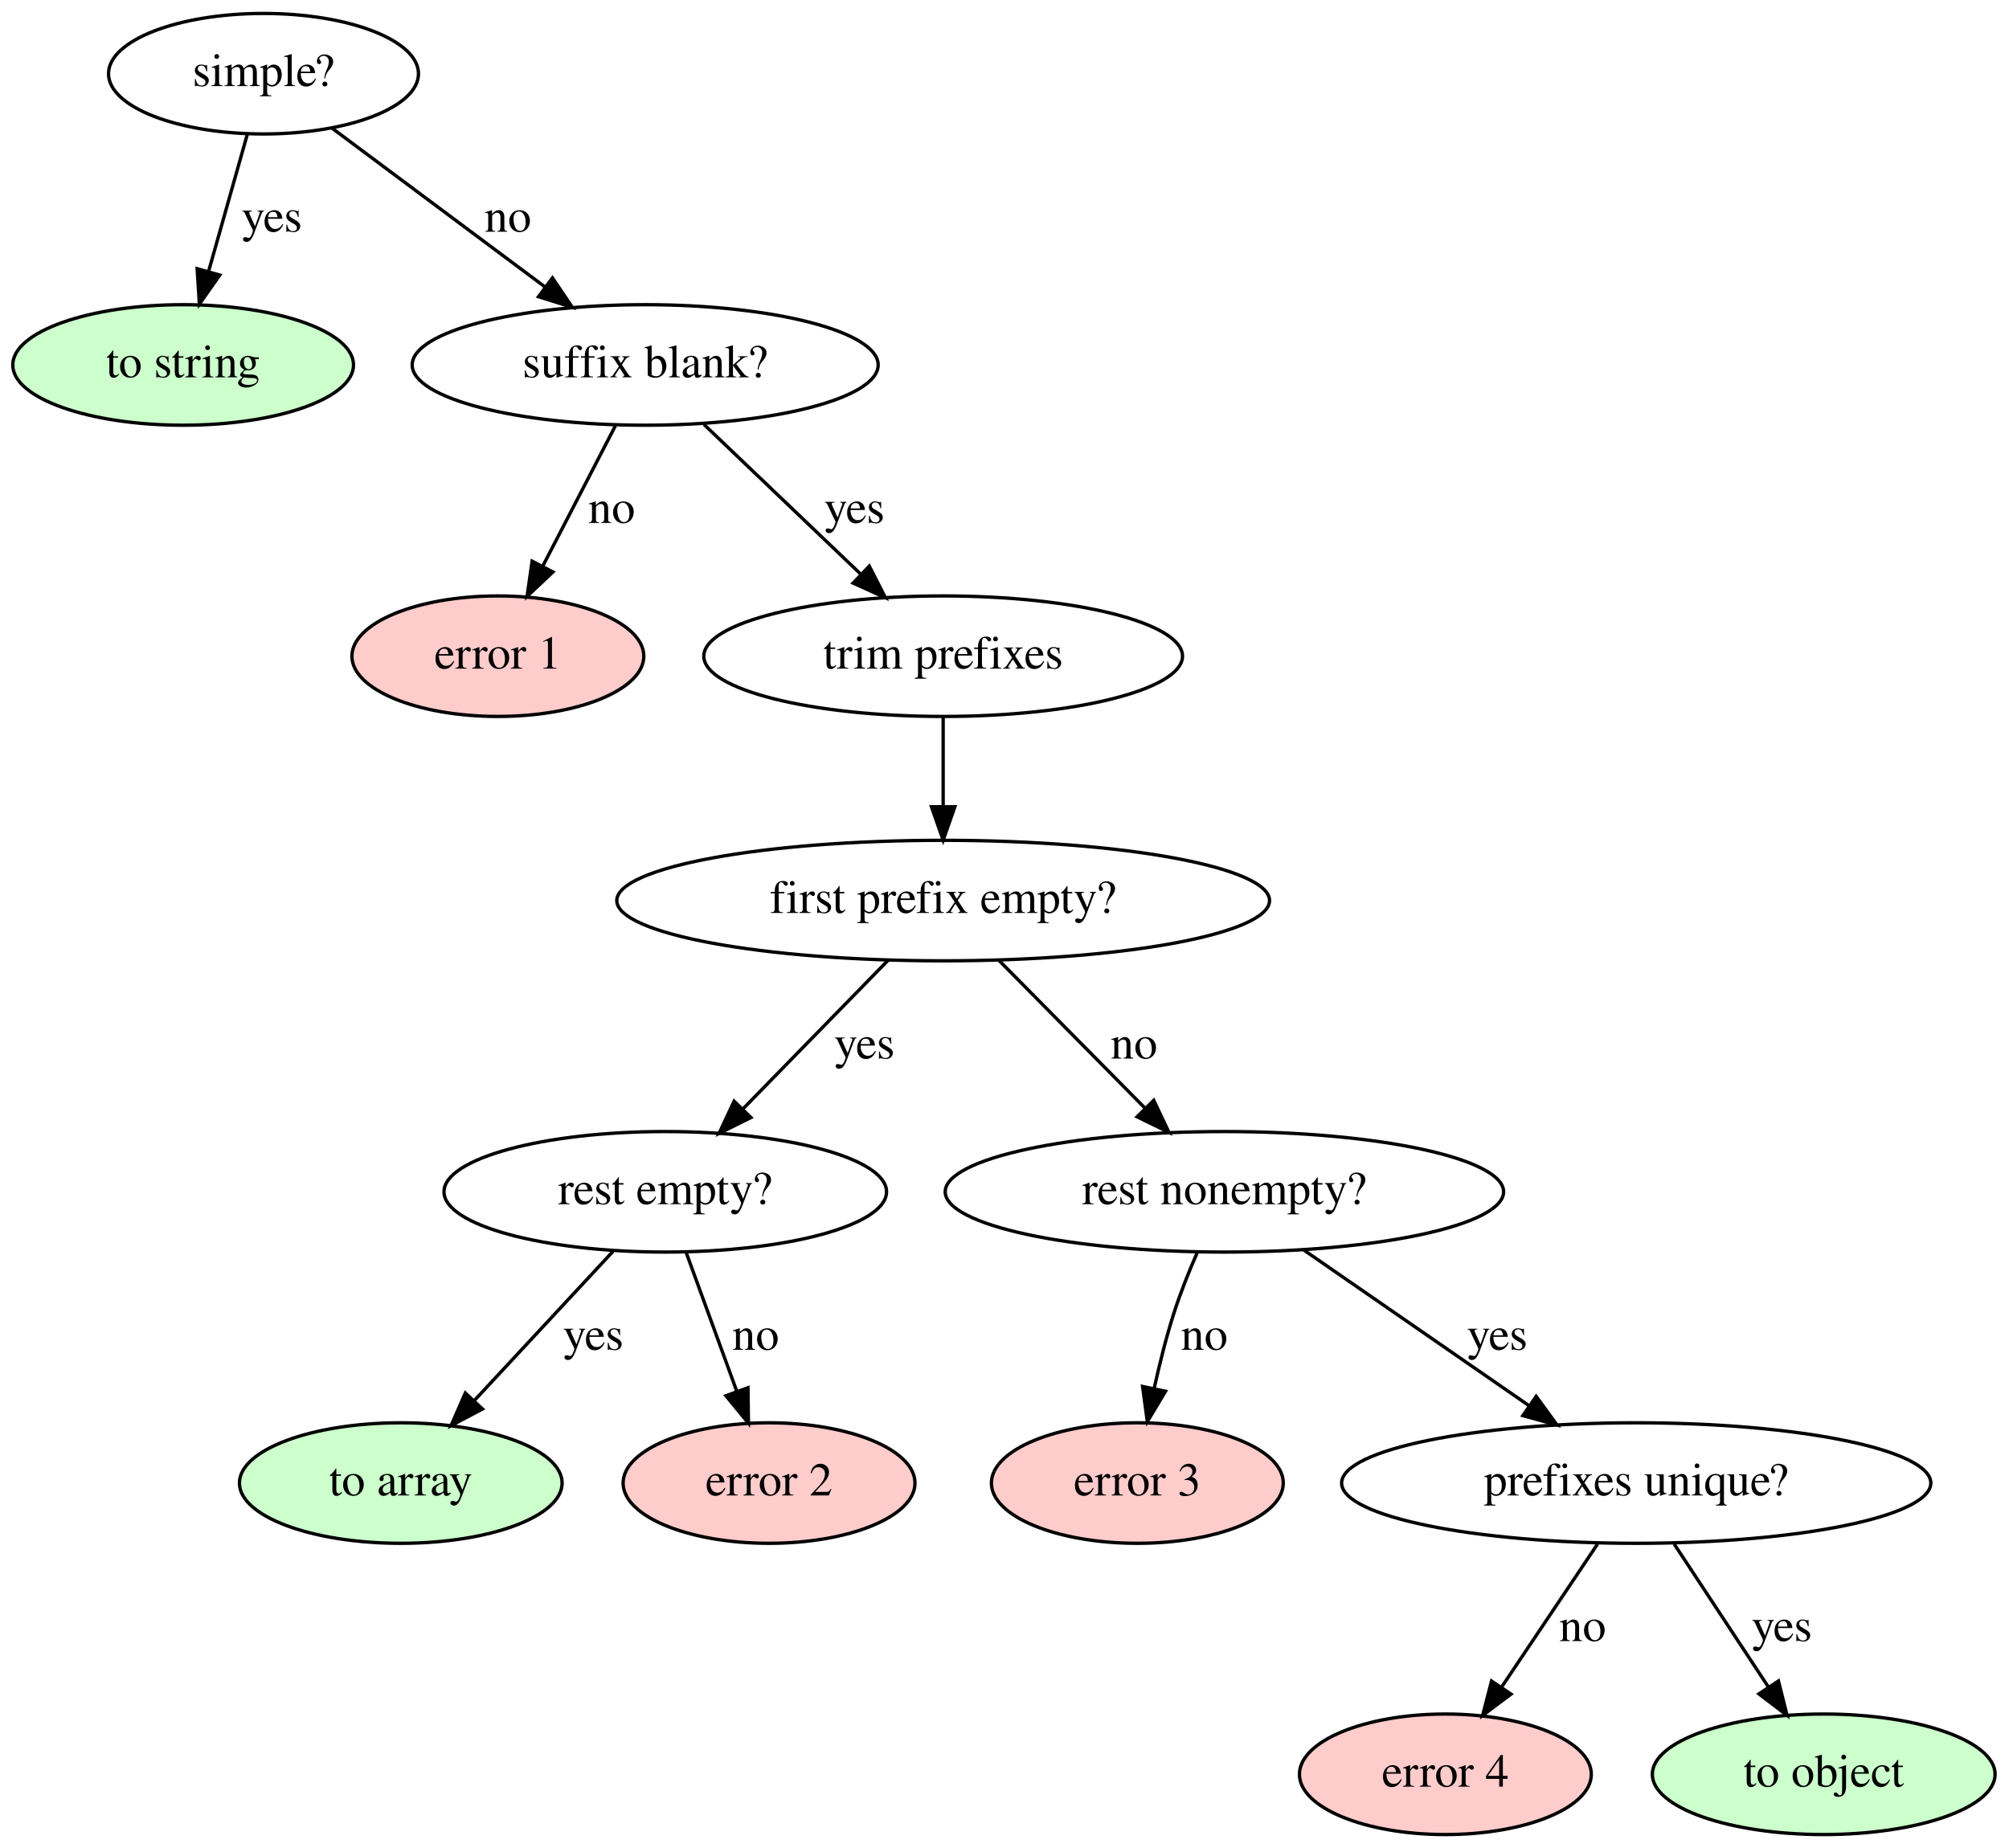
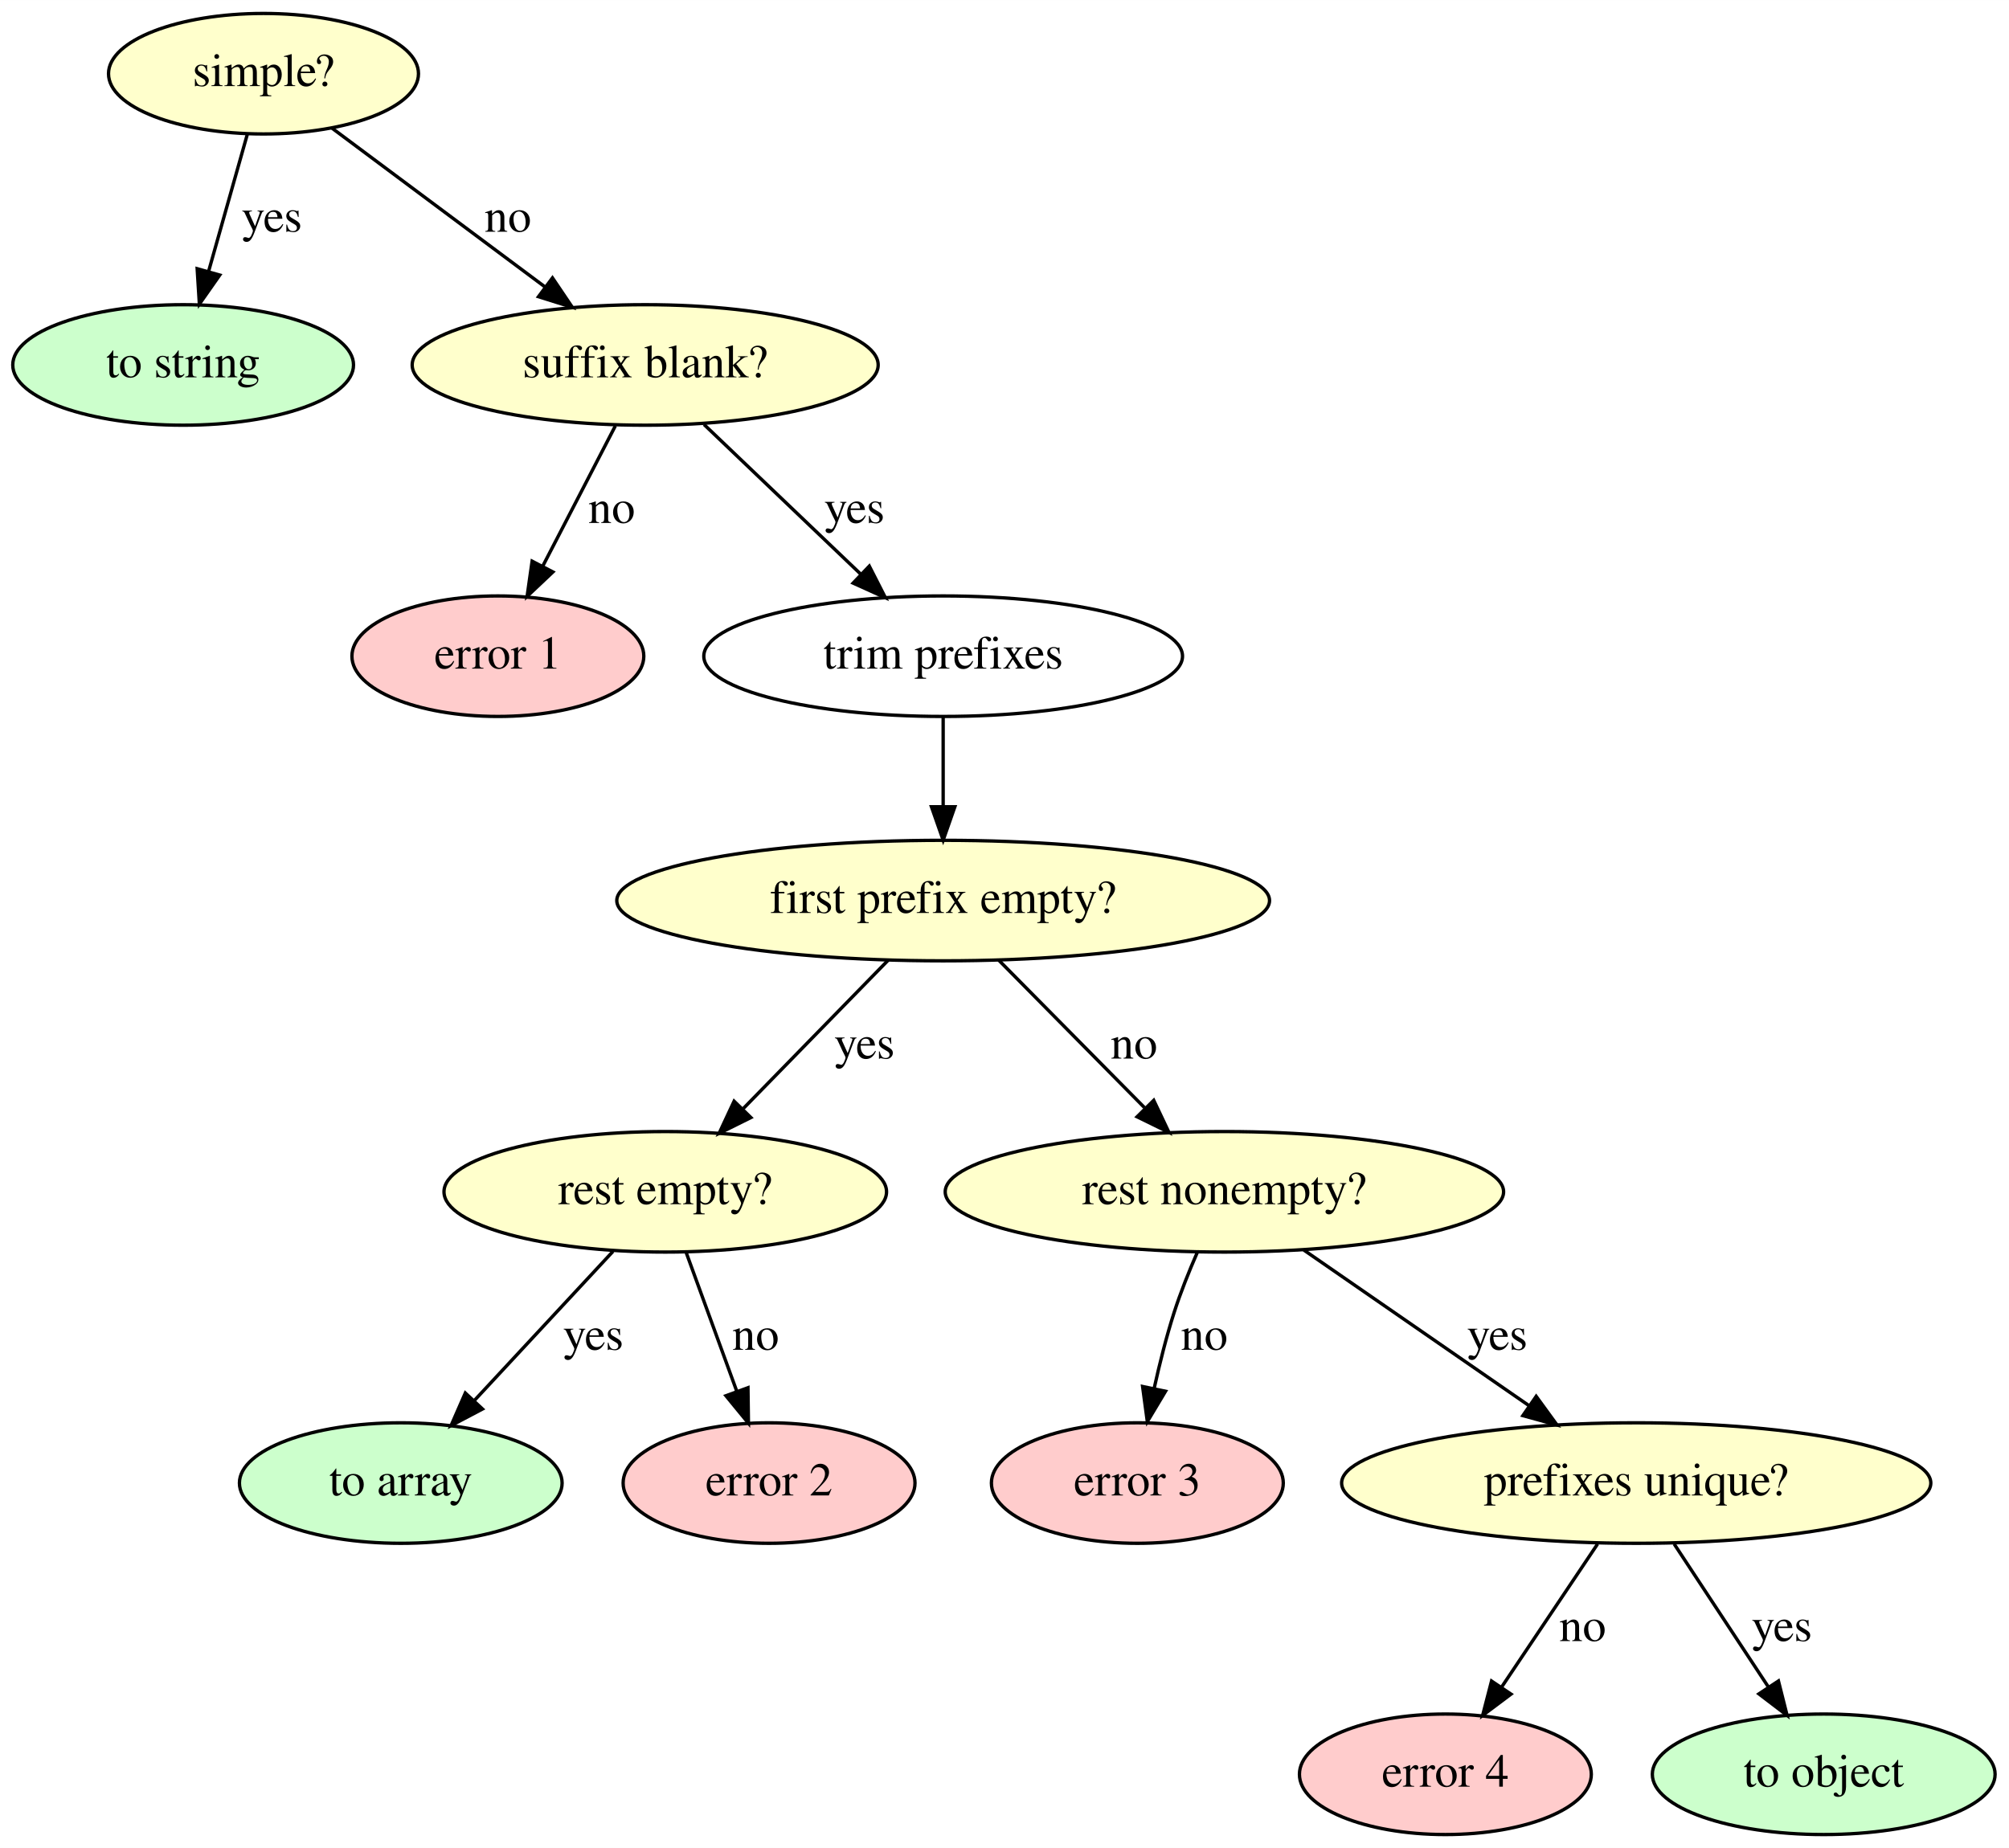
<svg xmlns="http://www.w3.org/2000/svg" width="600pt" height="552pt" viewBox="0.00 0.00 600.04 552.00">
  <g id="graph0" class="graph" transform="scale(1 1) rotate(0) translate(4 548)">
    <polygon fill="white" stroke="none" points="-4,4 -4,-548 596.04,-548 596.04,4 -4,4" />
    <g id="node1" class="node">
-       <ellipse fill="none" stroke="black" cx="74.7" cy="-526" rx="46.29" ry="18" />
+       <ellipse fill="#ffffcc" stroke="black" cx="74.7" cy="-526" rx="46.29" ry="18" />
      <text text-anchor="middle" x="74.7" y="-522.3" font-family="Times,serif" font-size="14.00">simple?</text>
    </g>
    <g id="node2" class="node">
      <ellipse fill="#ccffcc" stroke="black" cx="50.7" cy="-439" rx="50.89" ry="18" />
      <text text-anchor="middle" x="50.7" y="-435.3" font-family="Times,serif" font-size="14.00">to string</text>
    </g>
    <g id="edge1" class="edge">
      <path fill="none" stroke="black" d="M69.84,-507.8C66.52,-496.05 62.06,-480.24 58.27,-466.84" />
      <polygon fill="black" stroke="black" points="61.63,-465.85 55.55,-457.18 54.89,-467.75 61.63,-465.85" />
      <text text-anchor="middle" x="77.2" y="-478.8" font-family="Times,serif" font-size="14.00">yes</text>
    </g>
    <g id="node3" class="node">
-       <ellipse fill="#ffffff" stroke="black" cx="188.7" cy="-439" rx="69.59" ry="18" />
+       <ellipse fill="#ffffcc" stroke="black" cx="188.7" cy="-439" rx="69.59" ry="18" />
      <text text-anchor="middle" x="188.7" y="-435.3" font-family="Times,serif" font-size="14.00">suffix blank?</text>
    </g>
    <g id="edge13" class="edge">
      <path fill="none" stroke="black" d="M95.08,-509.8C112.78,-496.6 138.67,-477.3 158.74,-462.34" />
      <polygon fill="black" stroke="black" points="161.01,-465.01 166.94,-456.22 156.83,-459.39 161.01,-465.01" />
      <text text-anchor="middle" x="147.7" y="-478.8" font-family="Times,serif" font-size="14.00">no</text>
    </g>
    <g id="node4" class="node">
      <ellipse fill="#ffcccc" stroke="black" cx="144.7" cy="-352" rx="43.59" ry="18" />
      <text text-anchor="middle" x="144.7" y="-348.3" font-family="Times,serif" font-size="14.00">error 1</text>
    </g>
    <g id="edge2" class="edge">
      <path fill="none" stroke="black" d="M179.79,-420.8C173.55,-408.74 165.09,-392.4 158.05,-378.79" />
      <polygon fill="black" stroke="black" points="161.14,-377.16 153.44,-369.89 154.93,-380.38 161.14,-377.16" />
      <text text-anchor="middle" x="178.7" y="-391.8" font-family="Times,serif" font-size="14.00">no</text>
    </g>
    <g id="node5" class="node">
      <ellipse fill="#ffffff" stroke="black" cx="277.7" cy="-352" rx="71.49" ry="18" />
      <text text-anchor="middle" x="277.7" y="-348.3" font-family="Times,serif" font-size="14.00">trim prefixes</text>
    </g>
    <g id="edge12" class="edge">
      <path fill="none" stroke="black" d="M206.28,-421.21C219.65,-408.43 238.22,-390.7 253.07,-376.52" />
      <polygon fill="black" stroke="black" points="255.64,-378.91 260.45,-369.47 250.8,-373.84 255.64,-378.91" />
      <text text-anchor="middle" x="251.2" y="-391.8" font-family="Times,serif" font-size="14.00">yes</text>
    </g>
    <g id="node6" class="node">
-       <ellipse fill="#ffffff" stroke="black" cx="277.7" cy="-279" rx="97.48" ry="18" />
+       <ellipse fill="#ffffcc" stroke="black" cx="277.7" cy="-279" rx="97.48" ry="18" />
      <text text-anchor="middle" x="277.7" y="-275.3" font-family="Times,serif" font-size="14.00">first prefix empty?</text>
    </g>
    <g id="edge11" class="edge">
      <path fill="none" stroke="black" d="M277.7,-333.81C277.7,-325.79 277.7,-316.05 277.7,-307.07" />
      <polygon fill="black" stroke="black" points="281.2,-307.03 277.7,-297.03 274.2,-307.03 281.2,-307.03" />
    </g>
    <g id="node7" class="node">
-       <ellipse fill="#ffffff" stroke="black" cx="194.7" cy="-192" rx="66.09" ry="18" />
+       <ellipse fill="#ffffcc" stroke="black" cx="194.7" cy="-192" rx="66.09" ry="18" />
      <text text-anchor="middle" x="194.7" y="-188.3" font-family="Times,serif" font-size="14.00">rest empty?</text>
    </g>
    <g id="edge5" class="edge">
      <path fill="none" stroke="black" d="M261.3,-261.21C248.94,-248.55 231.83,-231.03 218.04,-216.91" />
      <polygon fill="black" stroke="black" points="220.27,-214.18 210.78,-209.47 215.26,-219.07 220.27,-214.18" />
      <text text-anchor="middle" x="254.2" y="-231.8" font-family="Times,serif" font-size="14.00">yes</text>
    </g>
    <g id="node10" class="node">
-       <ellipse fill="#ffffff" stroke="black" cx="361.7" cy="-192" rx="83.39" ry="18" />
+       <ellipse fill="#ffffcc" stroke="black" cx="361.7" cy="-192" rx="83.39" ry="18" />
      <text text-anchor="middle" x="361.7" y="-188.3" font-family="Times,serif" font-size="14.00">rest nonempty?</text>
    </g>
    <g id="edge10" class="edge">
      <path fill="none" stroke="black" d="M294.29,-261.21C306.72,-248.63 323.89,-231.25 337.8,-217.18" />
      <polygon fill="black" stroke="black" points="340.59,-219.33 345.13,-209.76 335.62,-214.41 340.59,-219.33" />
      <text text-anchor="middle" x="334.7" y="-231.8" font-family="Times,serif" font-size="14.00">no</text>
    </g>
    <g id="node8" class="node">
      <ellipse fill="#ccffcc" stroke="black" cx="115.7" cy="-105" rx="48.19" ry="18" />
      <text text-anchor="middle" x="115.7" y="-101.3" font-family="Times,serif" font-size="14.00">to array</text>
    </g>
    <g id="edge3" class="edge">
      <path fill="none" stroke="black" d="M179.09,-174.21C167.25,-161.47 150.83,-143.8 137.66,-129.64" />
      <polygon fill="black" stroke="black" points="140.11,-127.12 130.73,-122.18 134.98,-131.89 140.11,-127.12" />
      <text text-anchor="middle" x="173.2" y="-144.8" font-family="Times,serif" font-size="14.00">yes</text>
    </g>
    <g id="node9" class="node">
      <ellipse fill="#ffcccc" stroke="black" cx="225.7" cy="-105" rx="43.59" ry="18" />
      <text text-anchor="middle" x="225.7" y="-101.3" font-family="Times,serif" font-size="14.00">error 2</text>
    </g>
    <g id="edge4" class="edge">
      <path fill="none" stroke="black" d="M200.97,-173.8C205.28,-161.97 211.1,-146.03 216,-132.58" />
      <polygon fill="black" stroke="black" points="219.4,-133.48 219.54,-122.89 212.82,-131.08 219.4,-133.48" />
      <text text-anchor="middle" x="221.7" y="-144.8" font-family="Times,serif" font-size="14.00">no</text>
    </g>
    <g id="node11" class="node">
      <ellipse fill="#ffcccc" stroke="black" cx="335.7" cy="-105" rx="43.59" ry="18" />
      <text text-anchor="middle" x="335.7" y="-101.3" font-family="Times,serif" font-size="14.00">error 3</text>
    </g>
    <g id="edge6" class="edge">
      <path fill="none" stroke="black" d="M353.56,-173.8C351.12,-168.21 348.6,-161.92 346.7,-156 344.37,-148.75 342.37,-140.76 340.73,-133.33" />
      <polygon fill="black" stroke="black" points="344.12,-132.42 338.68,-123.34 337.27,-133.84 344.12,-132.42" />
      <text text-anchor="middle" x="355.7" y="-144.8" font-family="Times,serif" font-size="14.00">no</text>
    </g>
    <g id="node12" class="node">
-       <ellipse fill="#ffffff" stroke="black" cx="484.7" cy="-105" rx="87.99" ry="18" />
+       <ellipse fill="#ffffcc" stroke="black" cx="484.7" cy="-105" rx="87.99" ry="18" />
      <text text-anchor="middle" x="484.7" y="-101.3" font-family="Times,serif" font-size="14.00">prefixes unique?</text>
    </g>
    <g id="edge9" class="edge">
      <path fill="none" stroke="black" d="M385.41,-174.61C404.55,-161.38 431.67,-142.64 452.73,-128.09" />
      <polygon fill="black" stroke="black" points="454.82,-130.9 461.05,-122.34 450.84,-125.14 454.82,-130.9" />
      <text text-anchor="middle" x="443.2" y="-144.8" font-family="Times,serif" font-size="14.00">yes</text>
    </g>
    <g id="node13" class="node">
      <ellipse fill="#ffcccc" stroke="black" cx="427.7" cy="-18" rx="43.59" ry="18" />
      <text text-anchor="middle" x="427.7" y="-14.3" font-family="Times,serif" font-size="14.00">error 4</text>
    </g>
    <g id="edge7" class="edge">
      <path fill="none" stroke="black" d="M473.16,-86.8C464.94,-74.54 453.76,-57.87 444.55,-44.13" />
      <polygon fill="black" stroke="black" points="447.3,-41.95 438.83,-35.6 441.49,-45.85 447.3,-41.95" />
      <text text-anchor="middle" x="468.7" y="-57.8" font-family="Times,serif" font-size="14.00">no</text>
    </g>
    <g id="node14" class="node">
      <ellipse fill="#ccffcc" stroke="black" cx="540.7" cy="-18" rx="51.19" ry="18" />
      <text text-anchor="middle" x="540.7" y="-14.3" font-family="Times,serif" font-size="14.00">to object</text>
    </g>
    <g id="edge8" class="edge">
      <path fill="none" stroke="black" d="M496.03,-86.8C504.1,-74.54 515.09,-57.87 524.14,-44.13" />
      <polygon fill="black" stroke="black" points="527.18,-45.87 529.76,-35.6 521.34,-42.02 527.18,-45.87" />
      <text text-anchor="middle" x="528.2" y="-57.8" font-family="Times,serif" font-size="14.00">yes</text>
    </g>
  </g>
</svg>
